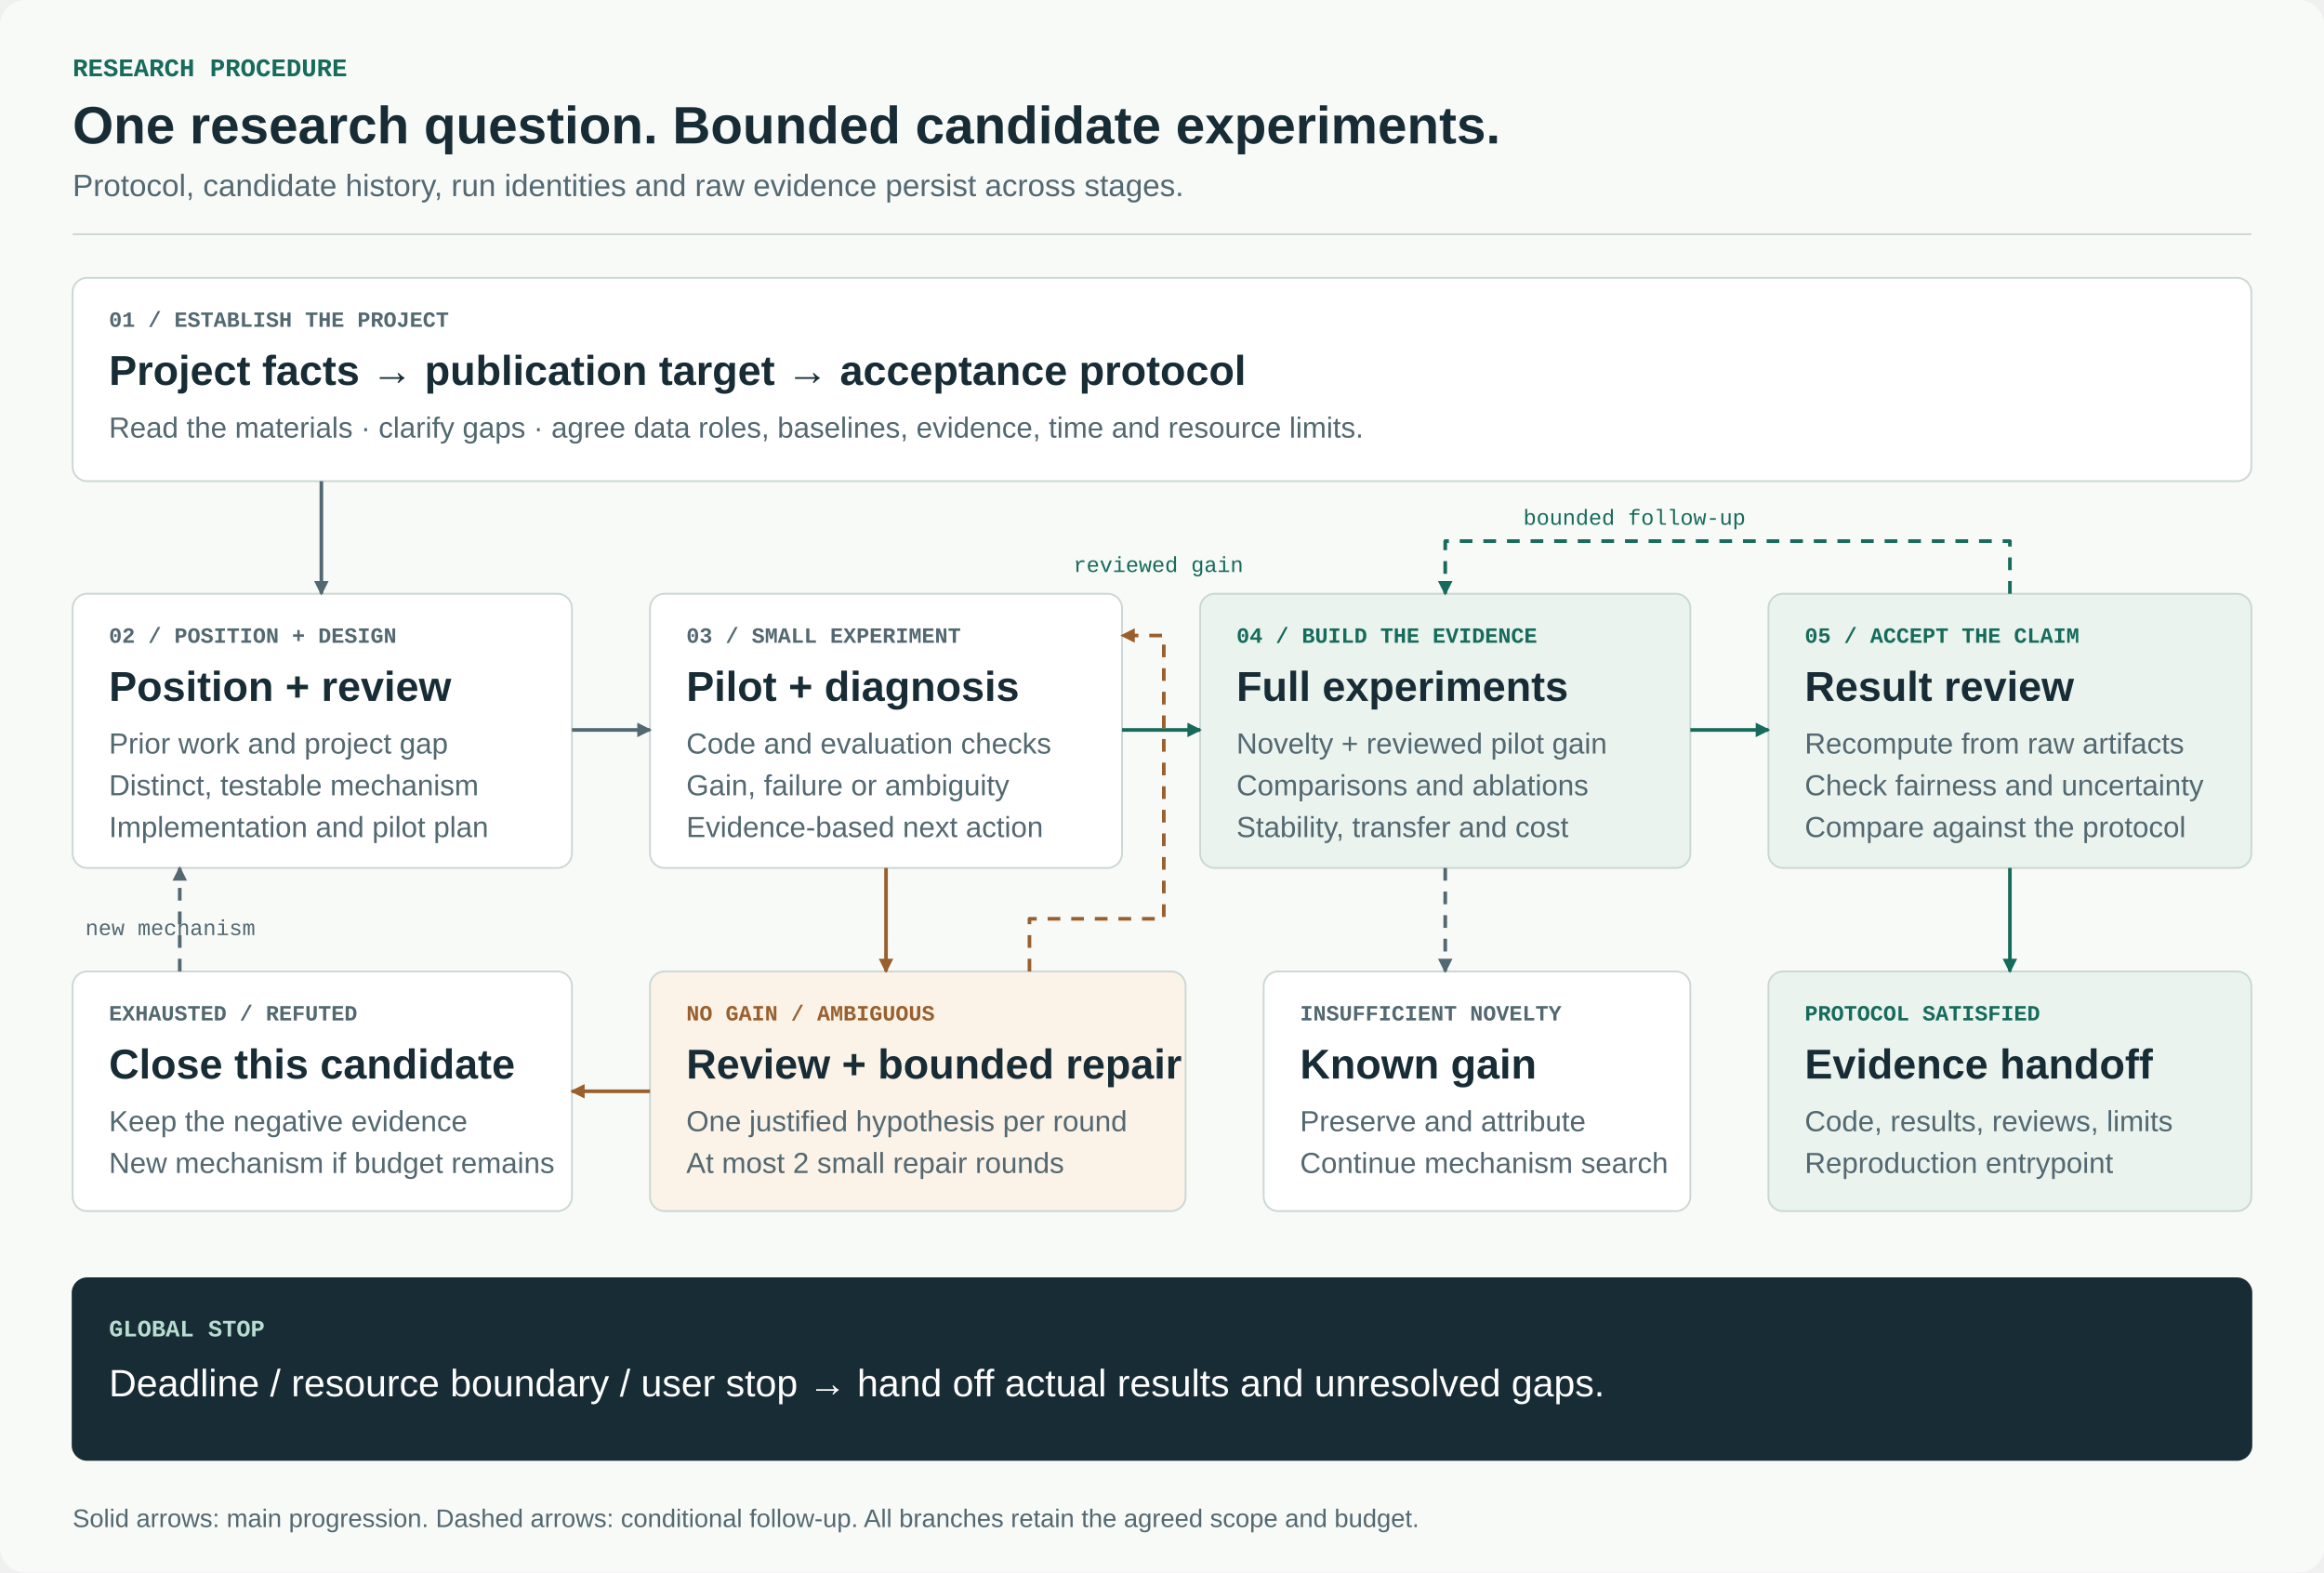
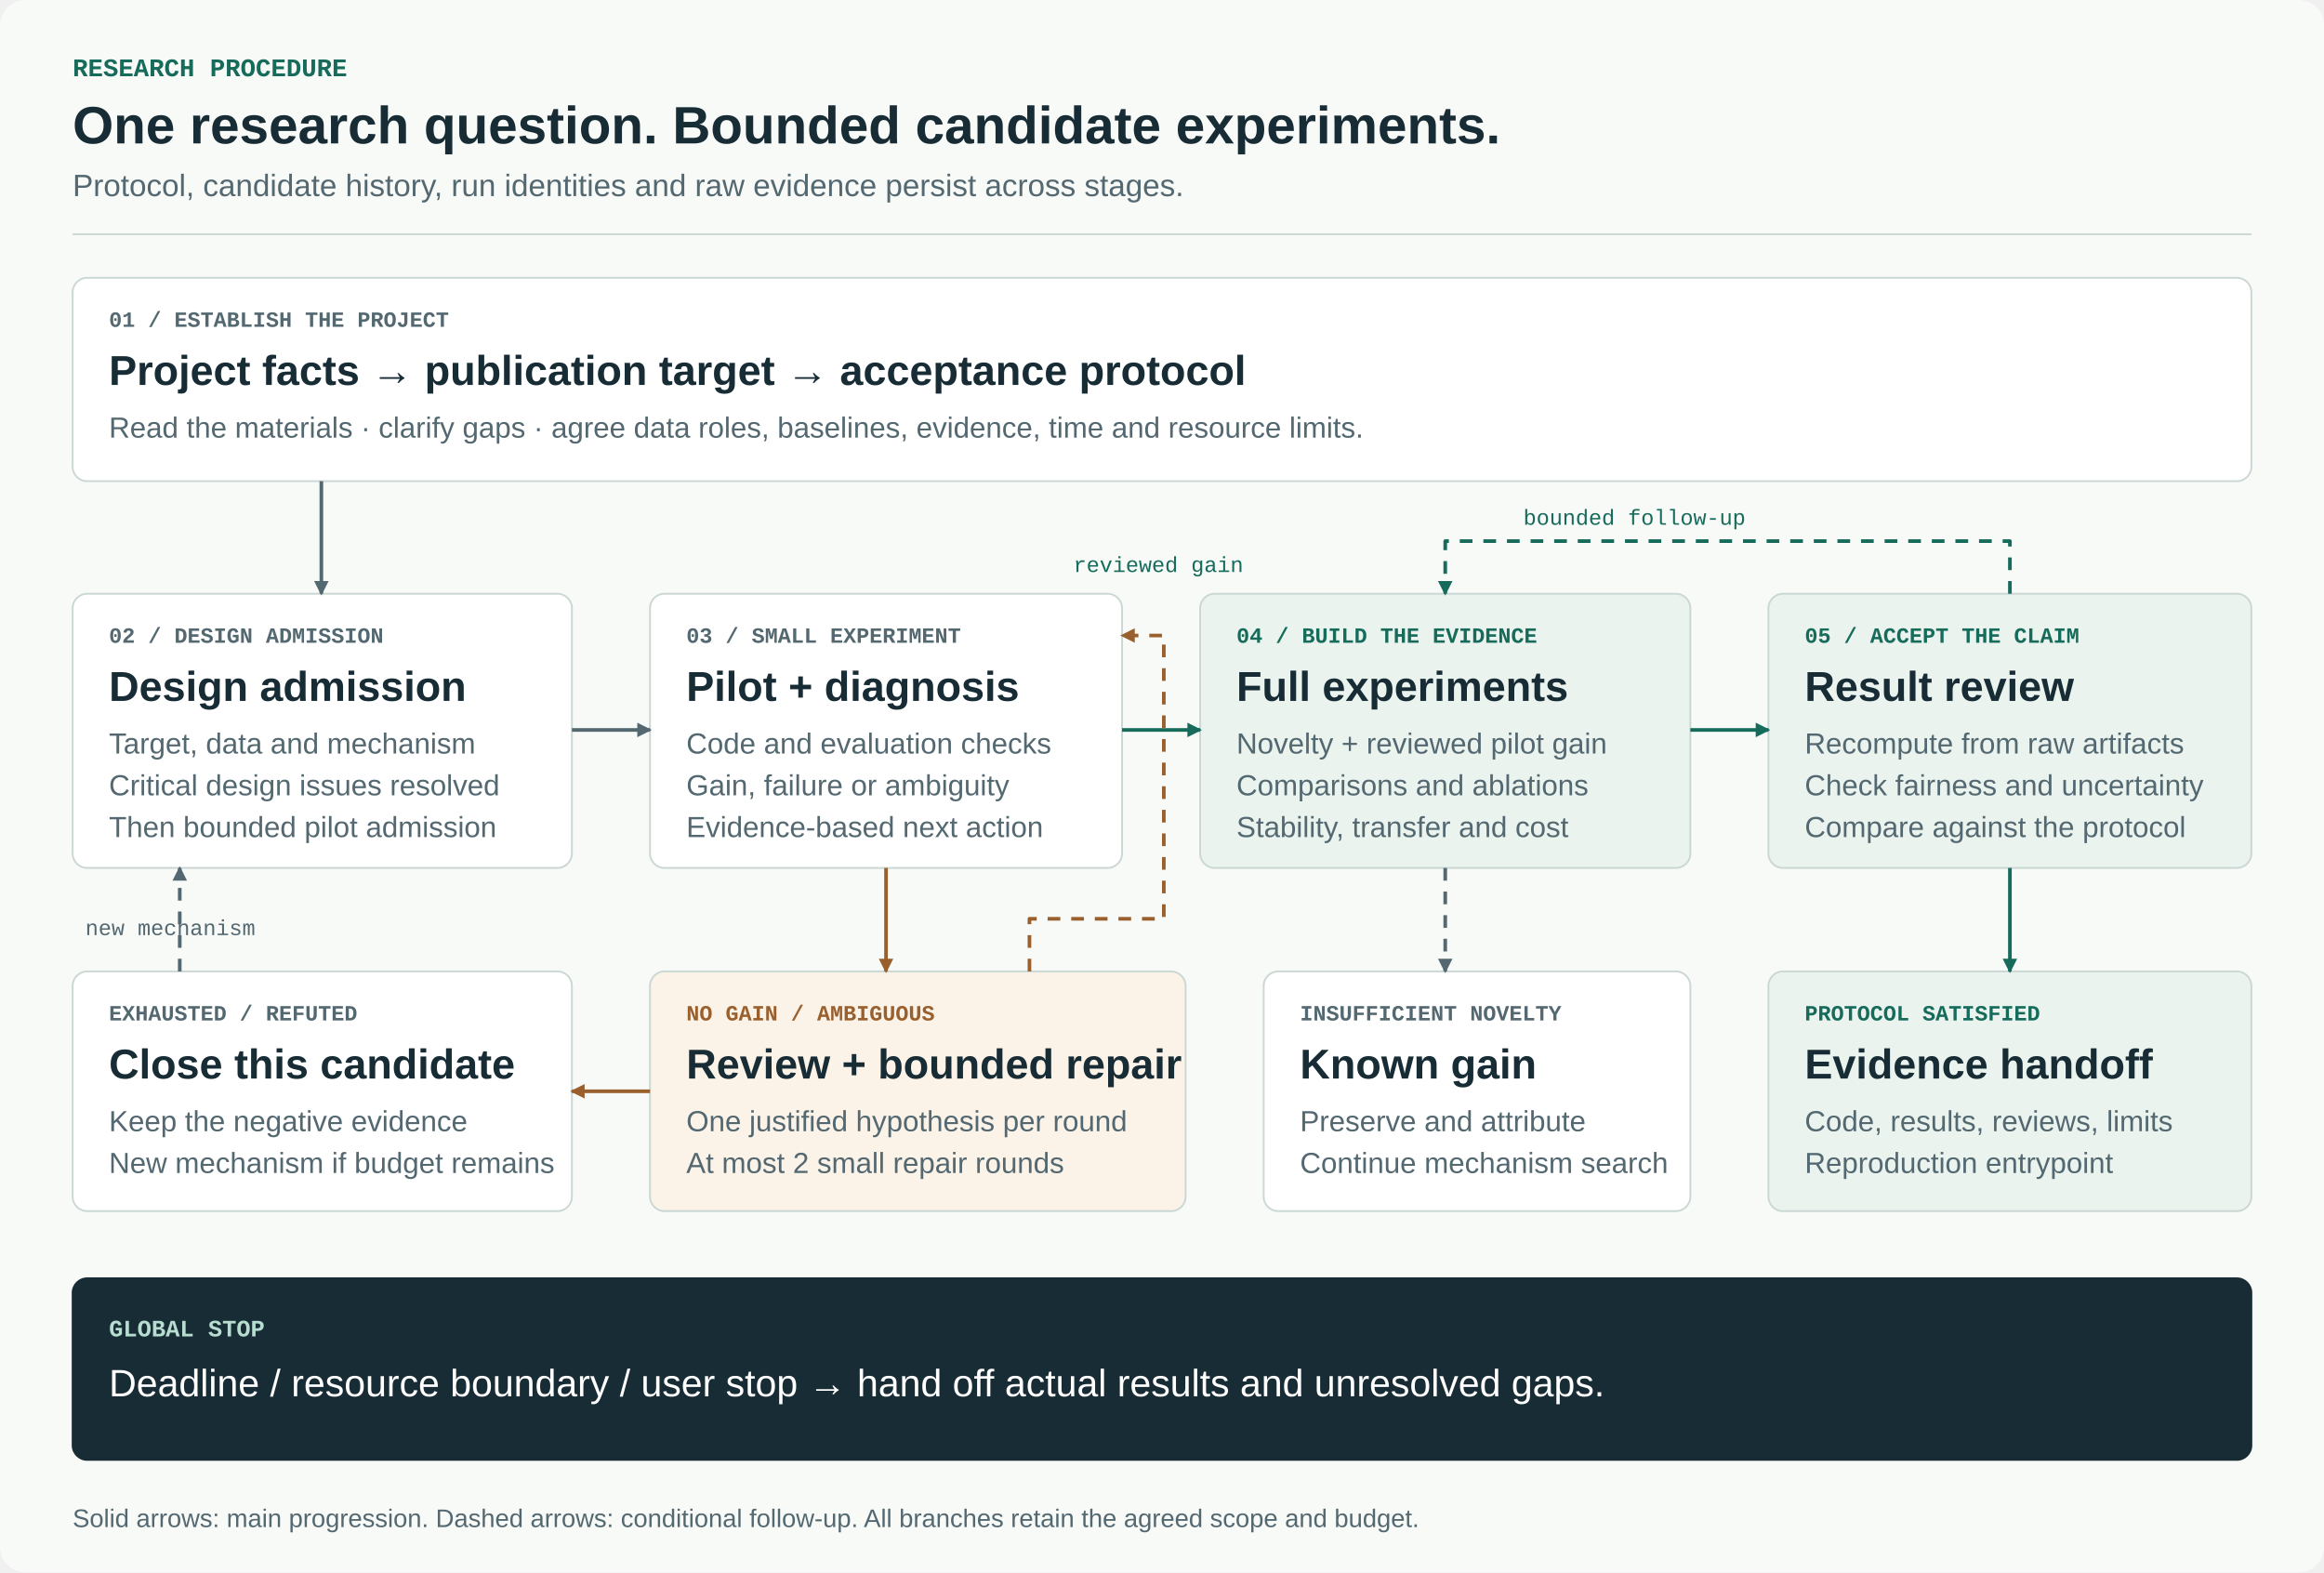
<svg xmlns="http://www.w3.org/2000/svg" width="1280" height="866" viewBox="0 0 1280 866" role="img" aria-labelledby="title desc">
  <defs>
    <marker id="arrow" markerWidth="8" markerHeight="8" refX="7" refY="4" orient="auto" markerUnits="userSpaceOnUse">
      <path d="M0 0 L8 4 L0 8 Z" fill="#536870" />
    </marker>
    <marker id="green" markerWidth="8" markerHeight="8" refX="7" refY="4" orient="auto" markerUnits="userSpaceOnUse">
      <path d="M0 0 L8 4 L0 8 Z" fill="#166b5b" />
    </marker>
    <marker id="amber" markerWidth="8" markerHeight="8" refX="7" refY="4" orient="auto" markerUnits="userSpaceOnUse">
      <path d="M0 0 L8 4 L0 8 Z" fill="#99602e" />
    </marker>
  </defs>
  <rect width="1280" height="866" rx="14" fill="#f8faf8" />
  <text x="40" y="42" font-family="Consolas, Liberation Mono, monospace" font-size="14" font-weight="600" fill="#166b5b" text-anchor="start">RESEARCH PROCEDURE</text>
  <text x="40" y="79" font-family="Arial, Helvetica, sans-serif" font-size="29" font-weight="700" fill="#182c35" text-anchor="start">One research question. Bounded candidate experiments.</text>
  <text x="40" y="108" font-family="Arial, Helvetica, sans-serif" font-size="17" font-weight="400" fill="#536870" text-anchor="start">Protocol, candidate history, run identities and raw evidence persist across stages.</text>
  <path d="M40 129 H1240" stroke="#cbd7d4" />
  <rect x="40" y="153" width="1200" height="112" rx="8" fill="white" stroke="#cbd7d4" />
  <text x="60" y="180" font-family="Consolas, Liberation Mono, monospace" font-size="12" font-weight="600" fill="#536870" text-anchor="start">01 / ESTABLISH THE PROJECT</text>
  <text x="60" y="212" font-family="Arial, Helvetica, sans-serif" font-size="23" font-weight="700" fill="#182c35" text-anchor="start">Project facts → publication target → acceptance protocol</text>
  <text x="60" y="241" font-family="Arial, Helvetica, sans-serif" font-size="16" font-weight="400" fill="#536870" text-anchor="start">Read the materials · clarify gaps · agree data roles, baselines, evidence, time and resource limits.</text>
  <rect x="40" y="327" width="275" height="151" rx="8" fill="white" stroke="#cbd7d4" />
-   <text x="60" y="354" font-family="Consolas, Liberation Mono, monospace" font-size="12" font-weight="600" fill="#536870" text-anchor="start">02 / POSITION + DESIGN</text>
-   <text x="60" y="386" font-family="Arial, Helvetica, sans-serif" font-size="23" font-weight="700" fill="#182c35" text-anchor="start">Position + review</text>
-   <text x="60" y="415" font-family="Arial, Helvetica, sans-serif" font-size="16" font-weight="400" fill="#536870" text-anchor="start">Prior work and project gap</text>
-   <text x="60" y="438" font-family="Arial, Helvetica, sans-serif" font-size="16" font-weight="400" fill="#536870" text-anchor="start">Distinct, testable mechanism</text>
-   <text x="60" y="461" font-family="Arial, Helvetica, sans-serif" font-size="16" font-weight="400" fill="#536870" text-anchor="start">Implementation and pilot plan</text>
+   <text x="60" y="354" font-family="Consolas, Liberation Mono, monospace" font-size="12" font-weight="600" fill="#536870" text-anchor="start">02 / DESIGN ADMISSION</text>
+   <text x="60" y="386" font-family="Arial, Helvetica, sans-serif" font-size="23" font-weight="700" fill="#182c35" text-anchor="start">Design admission</text>
+   <text x="60" y="415" font-family="Arial, Helvetica, sans-serif" font-size="16" font-weight="400" fill="#536870" text-anchor="start">Target, data and mechanism</text>
+   <text x="60" y="438" font-family="Arial, Helvetica, sans-serif" font-size="16" font-weight="400" fill="#536870" text-anchor="start">Critical design issues resolved</text>
+   <text x="60" y="461" font-family="Arial, Helvetica, sans-serif" font-size="16" font-weight="400" fill="#536870" text-anchor="start">Then bounded pilot admission</text>
  <rect x="358" y="327" width="260" height="151" rx="8" fill="white" stroke="#cbd7d4" />
  <text x="378" y="354" font-family="Consolas, Liberation Mono, monospace" font-size="12" font-weight="600" fill="#536870" text-anchor="start">03 / SMALL EXPERIMENT</text>
  <text x="378" y="386" font-family="Arial, Helvetica, sans-serif" font-size="23" font-weight="700" fill="#182c35" text-anchor="start">Pilot + diagnosis</text>
  <text x="378" y="415" font-family="Arial, Helvetica, sans-serif" font-size="16" font-weight="400" fill="#536870" text-anchor="start">Code and evaluation checks</text>
  <text x="378" y="438" font-family="Arial, Helvetica, sans-serif" font-size="16" font-weight="400" fill="#536870" text-anchor="start">Gain, failure or ambiguity</text>
  <text x="378" y="461" font-family="Arial, Helvetica, sans-serif" font-size="16" font-weight="400" fill="#536870" text-anchor="start">Evidence-based next action</text>
  <rect x="661" y="327" width="270" height="151" rx="8" fill="#eaf3ee" stroke="#cbd7d4" />
  <text x="681" y="354" font-family="Consolas, Liberation Mono, monospace" font-size="12" font-weight="600" fill="#166b5b" text-anchor="start">04 / BUILD THE EVIDENCE</text>
  <text x="681" y="386" font-family="Arial, Helvetica, sans-serif" font-size="23" font-weight="700" fill="#182c35" text-anchor="start">Full experiments</text>
  <text x="681" y="415" font-family="Arial, Helvetica, sans-serif" font-size="16" font-weight="400" fill="#536870" text-anchor="start">Novelty + reviewed pilot gain</text>
  <text x="681" y="438" font-family="Arial, Helvetica, sans-serif" font-size="16" font-weight="400" fill="#536870" text-anchor="start">Comparisons and ablations</text>
  <text x="681" y="461" font-family="Arial, Helvetica, sans-serif" font-size="16" font-weight="400" fill="#536870" text-anchor="start">Stability, transfer and cost</text>
  <rect x="974" y="327" width="266" height="151" rx="8" fill="#eaf3ee" stroke="#cbd7d4" />
  <text x="994" y="354" font-family="Consolas, Liberation Mono, monospace" font-size="12" font-weight="600" fill="#166b5b" text-anchor="start">05 / ACCEPT THE CLAIM</text>
  <text x="994" y="386" font-family="Arial, Helvetica, sans-serif" font-size="23" font-weight="700" fill="#182c35" text-anchor="start">Result review</text>
  <text x="994" y="415" font-family="Arial, Helvetica, sans-serif" font-size="16" font-weight="400" fill="#536870" text-anchor="start">Recompute from raw artifacts</text>
  <text x="994" y="438" font-family="Arial, Helvetica, sans-serif" font-size="16" font-weight="400" fill="#536870" text-anchor="start">Check fairness and uncertainty</text>
  <text x="994" y="461" font-family="Arial, Helvetica, sans-serif" font-size="16" font-weight="400" fill="#536870" text-anchor="start">Compare against the protocol</text>
  <path d="M177 265 V327" fill="none" stroke="#536870" stroke-width="2" stroke-linejoin="round" marker-end="url(#arrow)" />
  <path d="M315 402 H358" fill="none" stroke="#536870" stroke-width="2" stroke-linejoin="round" marker-end="url(#arrow)" />
  <path d="M618 402 H661" fill="none" stroke="#166b5b" stroke-width="2" stroke-linejoin="round" marker-end="url(#green)" />
  <path d="M931 402 H974" fill="none" stroke="#166b5b" stroke-width="2" stroke-linejoin="round" marker-end="url(#green)" />
  <text x="638" y="315" font-family="Consolas, Liberation Mono, monospace" font-size="12" font-weight="400" fill="#166b5b" text-anchor="middle">reviewed gain</text>
  <path d="M1107 327 V298 H796 V327" fill="none" stroke="#166b5b" stroke-width="2" stroke-linejoin="round" stroke-dasharray="7 6" marker-end="url(#green)" />
  <text x="839" y="289" font-family="Consolas, Liberation Mono, monospace" font-size="12" font-weight="400" fill="#166b5b" text-anchor="start">bounded follow-up</text>
  <rect x="358" y="535" width="295" height="132" rx="8" fill="#fbf2e8" stroke="#cbd7d4" />
  <text x="378" y="562" font-family="Consolas, Liberation Mono, monospace" font-size="12" font-weight="600" fill="#99602e" text-anchor="start">NO GAIN / AMBIGUOUS</text>
  <text x="378" y="594" font-family="Arial, Helvetica, sans-serif" font-size="23" font-weight="700" fill="#182c35" text-anchor="start">Review + bounded repair</text>
  <text x="378" y="623" font-family="Arial, Helvetica, sans-serif" font-size="16" font-weight="400" fill="#536870" text-anchor="start">One justified hypothesis per round</text>
  <text x="378" y="646" font-family="Arial, Helvetica, sans-serif" font-size="16" font-weight="400" fill="#536870" text-anchor="start">At most 2 small repair rounds</text>
  <path d="M488 478 V535" fill="none" stroke="#99602e" stroke-width="2" stroke-linejoin="round" marker-end="url(#amber)" />
  <path d="M567 535 V506 H641 V350 H618" fill="none" stroke="#99602e" stroke-width="2" stroke-linejoin="round" stroke-dasharray="7 6" marker-end="url(#amber)" />
  <rect x="40" y="535" width="275" height="132" rx="8" fill="white" stroke="#cbd7d4" />
  <text x="60" y="562" font-family="Consolas, Liberation Mono, monospace" font-size="12" font-weight="600" fill="#536870" text-anchor="start">EXHAUSTED / REFUTED</text>
  <text x="60" y="594" font-family="Arial, Helvetica, sans-serif" font-size="23" font-weight="700" fill="#182c35" text-anchor="start">Close this candidate</text>
  <text x="60" y="623" font-family="Arial, Helvetica, sans-serif" font-size="16" font-weight="400" fill="#536870" text-anchor="start">Keep the negative evidence</text>
  <text x="60" y="646" font-family="Arial, Helvetica, sans-serif" font-size="16" font-weight="400" fill="#536870" text-anchor="start">New mechanism if budget remains</text>
  <path d="M358 601 H315" fill="none" stroke="#99602e" stroke-width="2" stroke-linejoin="round" marker-end="url(#amber)" />
  <path d="M99 535 V478" fill="none" stroke="#536870" stroke-width="2" stroke-linejoin="round" stroke-dasharray="7 6" marker-end="url(#arrow)" />
  <text x="47" y="515" font-family="Consolas, Liberation Mono, monospace" font-size="12" font-weight="400" fill="#536870" text-anchor="start">new mechanism</text>
  <rect x="696" y="535" width="235" height="132" rx="8" fill="white" stroke="#cbd7d4" />
  <text x="716" y="562" font-family="Consolas, Liberation Mono, monospace" font-size="12" font-weight="600" fill="#536870" text-anchor="start">INSUFFICIENT NOVELTY</text>
  <text x="716" y="594" font-family="Arial, Helvetica, sans-serif" font-size="23" font-weight="700" fill="#182c35" text-anchor="start">Known gain</text>
  <text x="716" y="623" font-family="Arial, Helvetica, sans-serif" font-size="16" font-weight="400" fill="#536870" text-anchor="start">Preserve and attribute</text>
  <text x="716" y="646" font-family="Arial, Helvetica, sans-serif" font-size="16" font-weight="400" fill="#536870" text-anchor="start">Continue mechanism search</text>
  <path d="M796 478 V535" fill="none" stroke="#536870" stroke-width="2" stroke-linejoin="round" stroke-dasharray="7 6" marker-end="url(#arrow)" />
  <rect x="974" y="535" width="266" height="132" rx="8" fill="#eaf3ee" stroke="#cbd7d4" />
  <text x="994" y="562" font-family="Consolas, Liberation Mono, monospace" font-size="12" font-weight="600" fill="#166b5b" text-anchor="start">PROTOCOL SATISFIED</text>
  <text x="994" y="594" font-family="Arial, Helvetica, sans-serif" font-size="23" font-weight="700" fill="#182c35" text-anchor="start">Evidence handoff</text>
  <text x="994" y="623" font-family="Arial, Helvetica, sans-serif" font-size="16" font-weight="400" fill="#536870" text-anchor="start">Code, results, reviews, limits</text>
  <text x="994" y="646" font-family="Arial, Helvetica, sans-serif" font-size="16" font-weight="400" fill="#536870" text-anchor="start">Reproduction entrypoint</text>
  <path d="M1107 478 V535" fill="none" stroke="#166b5b" stroke-width="2" stroke-linejoin="round" marker-end="url(#green)" />
  <rect x="40" y="704" width="1200" height="100" rx="8" fill="#182c35" stroke="#182c35" />
  <text x="60" y="736" font-family="Consolas, Liberation Mono, monospace" font-size="13" font-weight="600" fill="#b7dcd0" text-anchor="start">GLOBAL STOP</text>
  <text x="60" y="769" font-family="Arial, Helvetica, sans-serif" font-size="21" font-weight="400" fill="#ffffff" text-anchor="start">Deadline / resource boundary / user stop → hand off actual results and unresolved gaps.</text>
  <text x="40" y="841" font-family="Arial, Helvetica, sans-serif" font-size="14" font-weight="400" fill="#536870" text-anchor="start">Solid arrows: main progression. Dashed arrows: conditional follow-up. All branches retain the agreed scope and budget.</text>
</svg>
